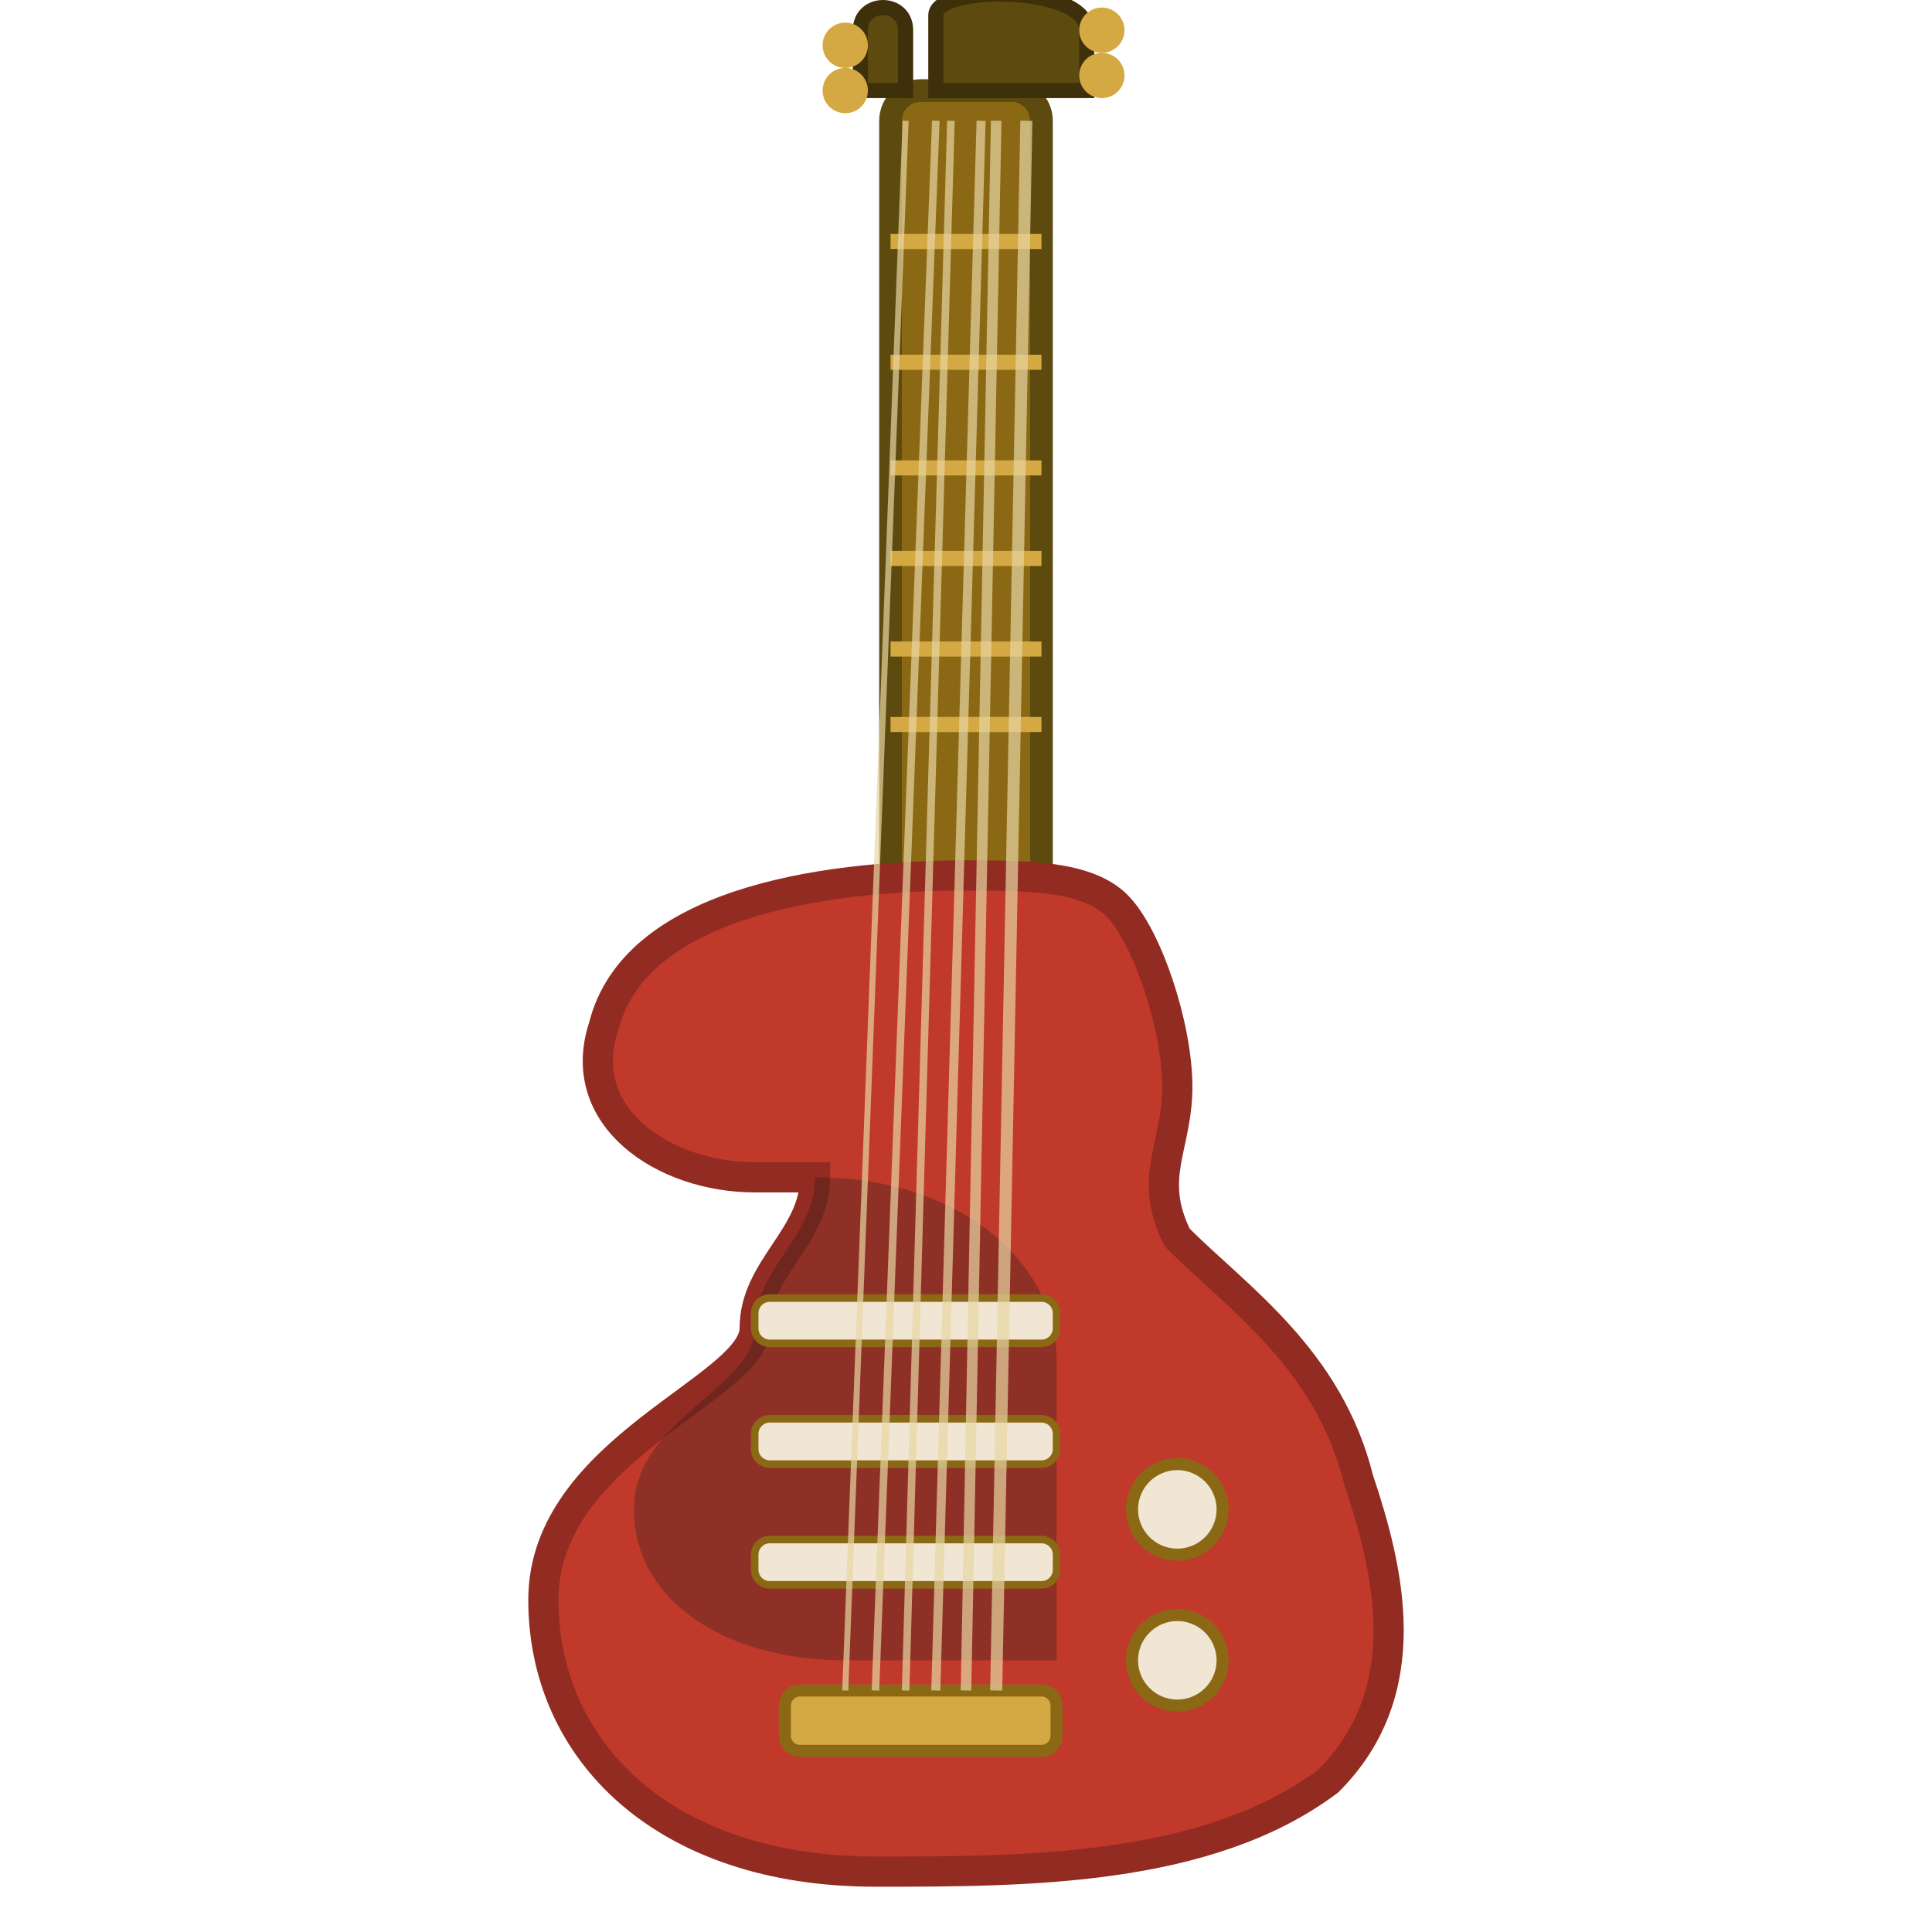
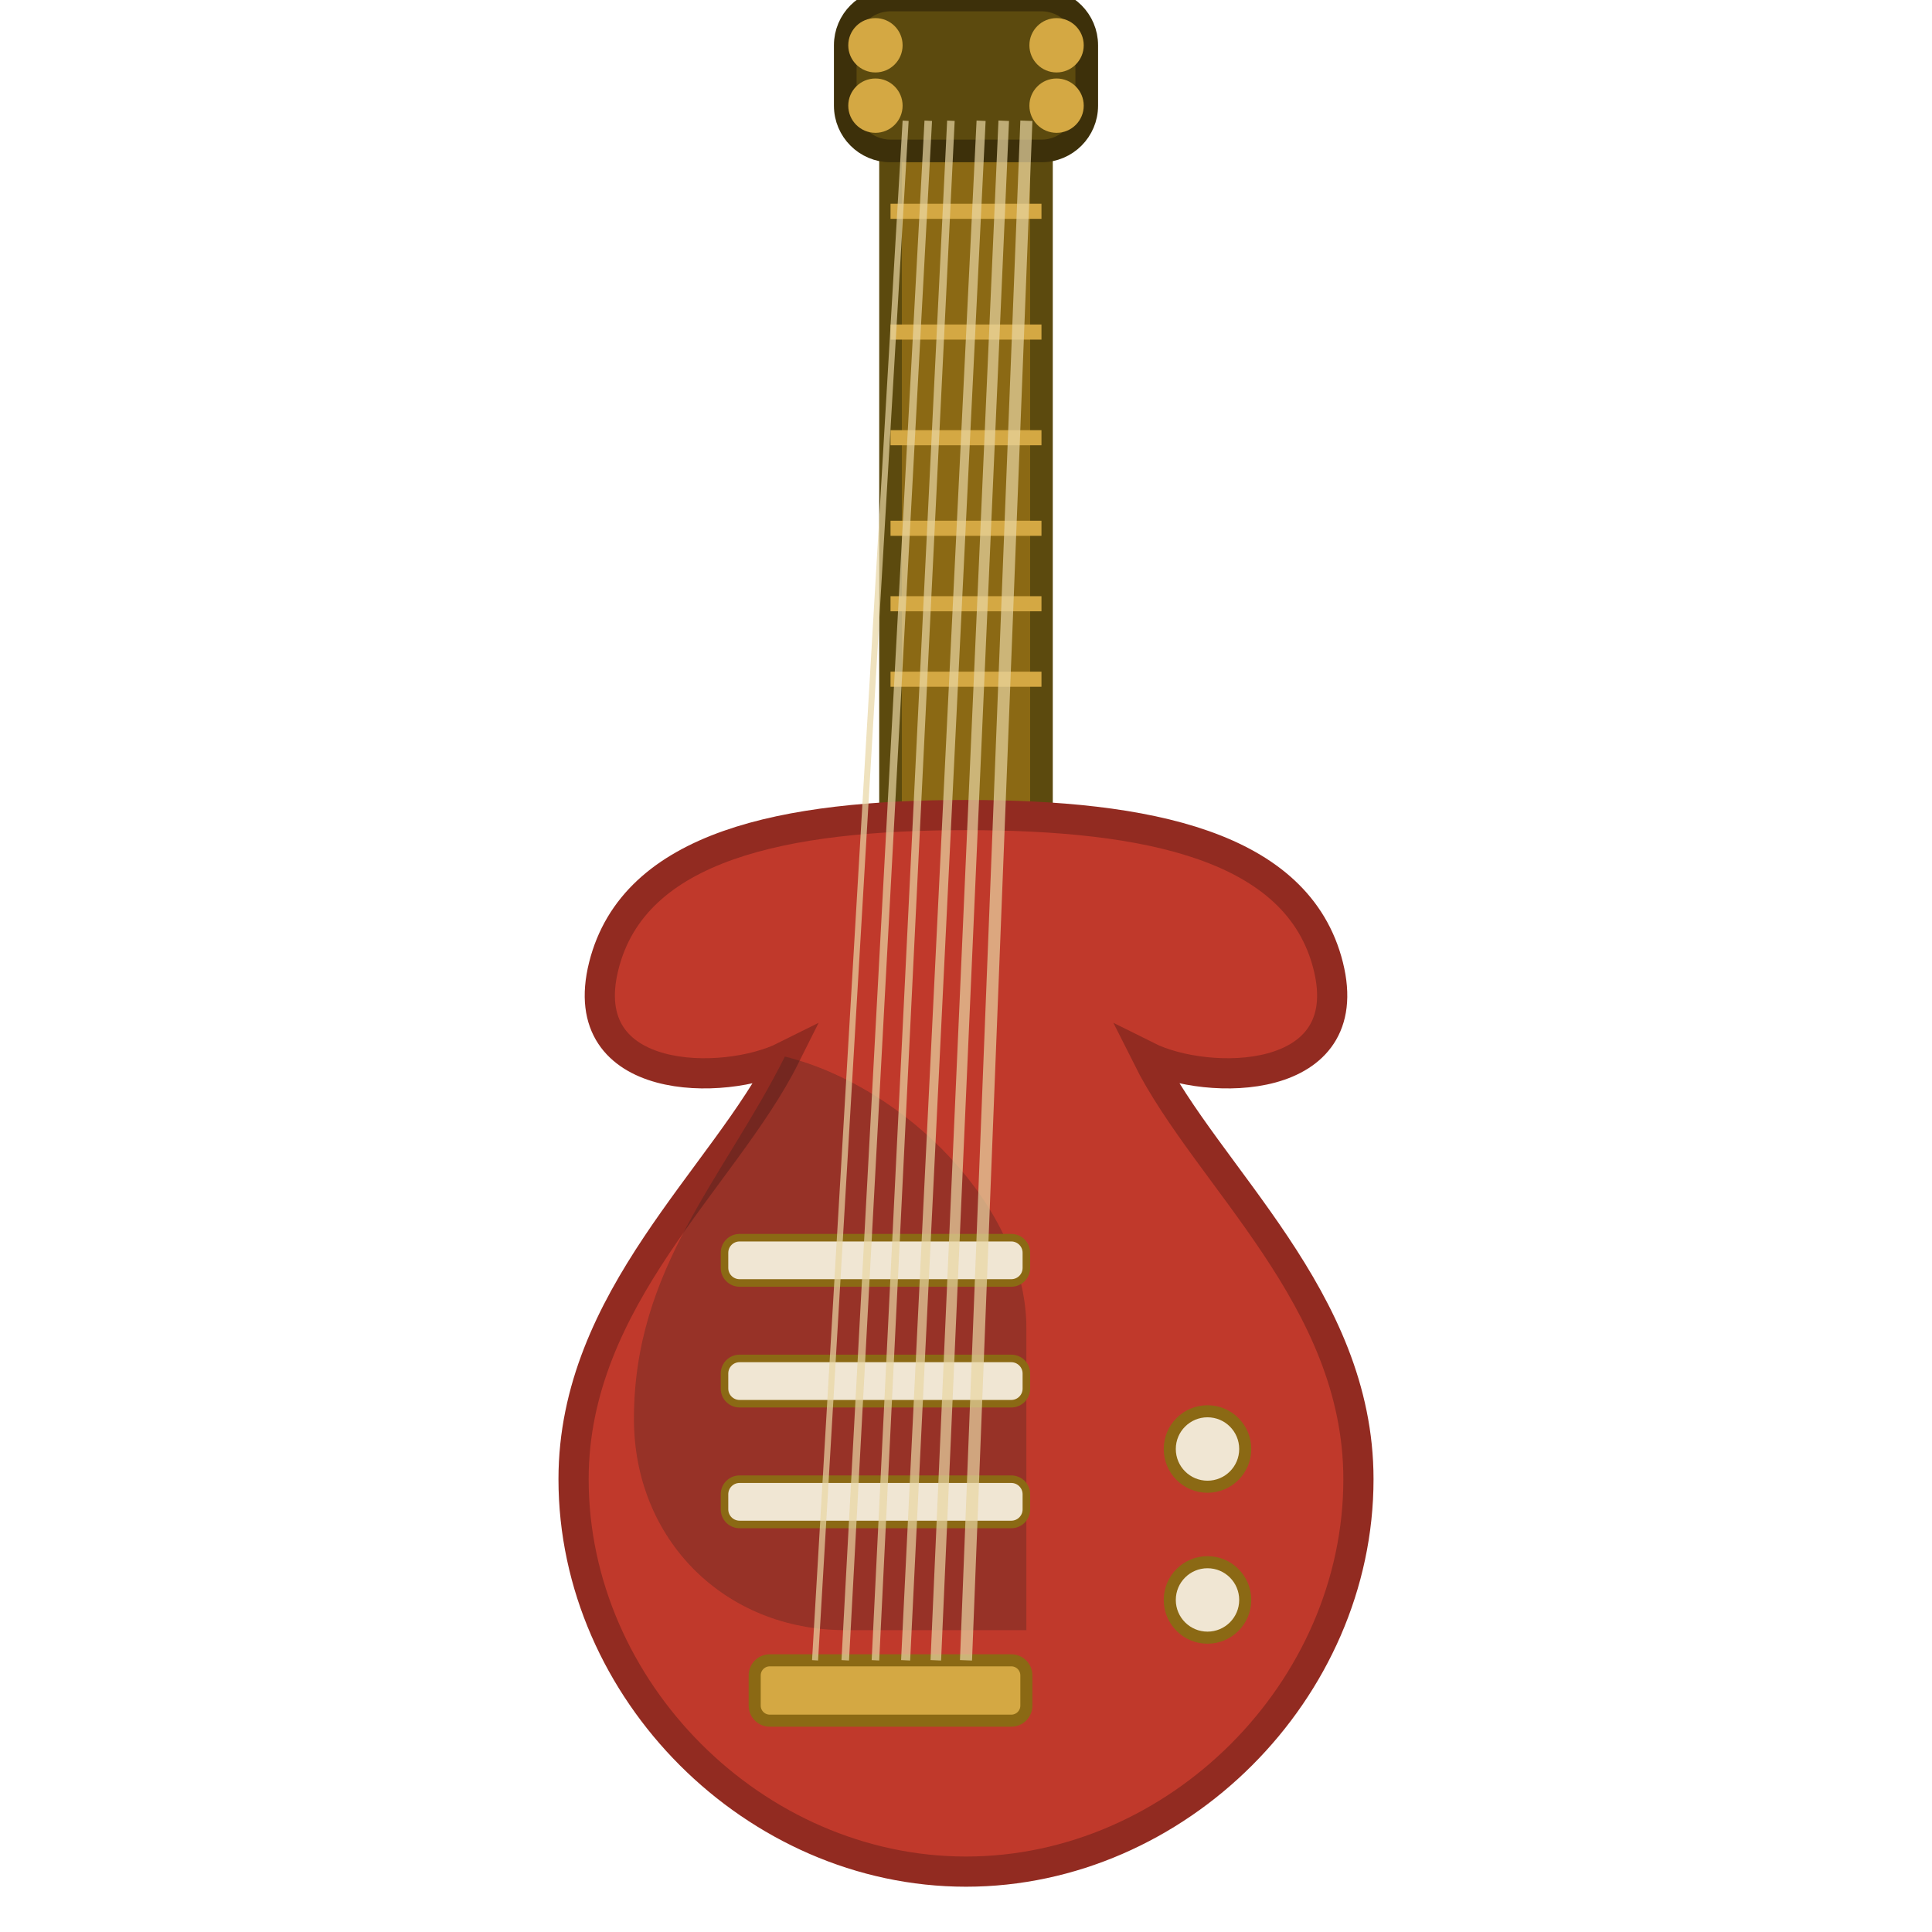
<svg xmlns="http://www.w3.org/2000/svg" viewBox="0 0 128 128" width="128" height="128">
-   <rect x="59" y="6" width="10" height="58" rx="2" fill="#8B6914" stroke="#5C4A0E" stroke-width="1.5" />
-   <line x1="59" y1="16" x2="69" y2="16" stroke="#D4A843" stroke-width="1" />
-   <line x1="59" y1="24" x2="69" y2="24" stroke="#D4A843" stroke-width="1" />
-   <line x1="59" y1="31" x2="69" y2="31" stroke="#D4A843" stroke-width="1" />
-   <line x1="59" y1="37" x2="69" y2="37" stroke="#D4A843" stroke-width="1" />
-   <line x1="59" y1="43" x2="69" y2="43" stroke="#D4A843" stroke-width="1" />
-   <line x1="59" y1="48" x2="69" y2="48" stroke="#D4A843" stroke-width="1" />
-   <path d="M 57 6 L 57 2 C 57 0, 60 0, 60 2 L 60 6 Z" fill="#5C4A0E" stroke="#3D300A" stroke-width="1" />
-   <path d="M 62 6 L 62 1 C 62 -1, 72 -1, 72 2 L 72 6 Z" fill="#5C4A0E" stroke="#3D300A" stroke-width="1" />
-   <circle cx="56" cy="3" r="1.5" fill="#D4A843" />
-   <circle cx="56" cy="6" r="1.5" fill="#D4A843" />
-   <circle cx="73" cy="2" r="1.5" fill="#D4A843" />
-   <circle cx="73" cy="5" r="1.5" fill="#D4A843" />
-   <path d="     M 64 58     C 54 58, 42 60, 40 68     C 38 74, 44 78, 50 78     L 54 78     C 54 82, 50 84, 50 88     C 50 92, 36 96, 36 106     C 36 116, 44 124, 58 124     C 68 124, 80 124, 88 118     C 94 112, 92 104, 90 98     C 88 90, 82 86, 78 82     C 76 78, 78 76, 78 72     C 78 68, 76 62, 74 60     C 72 58, 68 58, 64 58 Z   " fill="#C0392B" stroke="#922B21" stroke-width="2" />
-   <path d="     M 54 78     C 54 82, 50 84, 50 88     C 50 92, 42 94, 42 100     C 42 106, 48 110, 56 110     L 70 110     L 70 90     C 70 84, 64 78, 54 78 Z   " fill="#1A1A1A" opacity="0.3" />
-   <rect x="50" y="86" width="20" height="3" rx="1" fill="#F0E6D3" stroke="#8B6914" stroke-width="0.5" />
-   <rect x="50" y="94" width="20" height="3" rx="1" fill="#F0E6D3" stroke="#8B6914" stroke-width="0.5" />
-   <rect x="50" y="102" width="20" height="3" rx="1" fill="#F0E6D3" stroke="#8B6914" stroke-width="0.5" />
-   <circle cx="78" cy="100" r="3" fill="#F0E6D3" stroke="#8B6914" stroke-width="0.8" />
-   <circle cx="78" cy="110" r="3" fill="#F0E6D3" stroke="#8B6914" stroke-width="0.8" />
-   <rect x="52" y="112" width="18" height="4" rx="1" fill="#D4A843" stroke="#8B6914" stroke-width="0.8" />
-   <line x1="60" y1="8" x2="56" y2="112" stroke="#E8D5A3" stroke-width="0.4" opacity="0.7" />
-   <line x1="62" y1="8" x2="58" y2="112" stroke="#E8D5A3" stroke-width="0.5" opacity="0.7" />
-   <line x1="63" y1="8" x2="60" y2="112" stroke="#E8D5A3" stroke-width="0.5" opacity="0.7" />
-   <line x1="65" y1="8" x2="62" y2="112" stroke="#E8D5A3" stroke-width="0.6" opacity="0.7" />
-   <line x1="66" y1="8" x2="64" y2="112" stroke="#E8D5A3" stroke-width="0.7" opacity="0.7" />
-   <line x1="68" y1="8" x2="66" y2="112" stroke="#E8D5A3" stroke-width="0.8" opacity="0.7" />
+   <rect x="59" y="6" width="10" height="52" rx="2" fill="#8B6914" stroke="#5C4A0E" stroke-width="1.5" />
+   <line x1="59" y1="14" x2="69" y2="14" stroke="#D4A843" stroke-width="1" />
+   <line x1="59" y1="22" x2="69" y2="22" stroke="#D4A843" stroke-width="1" />
+   <line x1="59" y1="29" x2="69" y2="29" stroke="#D4A843" stroke-width="1" />
+   <line x1="59" y1="35" x2="69" y2="35" stroke="#D4A843" stroke-width="1" />
+   <line x1="59" y1="40" x2="69" y2="40" stroke="#D4A843" stroke-width="1" />
+   <line x1="59" y1="45" x2="69" y2="45" stroke="#D4A843" stroke-width="1" />
+   <rect x="56" y="0" width="16" height="10" rx="3" fill="#5C4A0E" stroke="#3D300A" stroke-width="1.5" />
+   <circle cx="58" cy="3" r="1.8" fill="#D4A843" />
+   <circle cx="58" cy="7" r="1.8" fill="#D4A843" />
+   <circle cx="70" cy="3" r="1.8" fill="#D4A843" />
+   <circle cx="70" cy="7" r="1.8" fill="#D4A843" />
+   <path d="     M 64 54     C 52 54, 42 56, 40 64     C 38 72, 48 72, 52 70     C 48 78, 38 86, 38 98     C 38 112, 50 124, 64 124     C 78 124, 90 112, 90 98     C 90 86, 80 78, 76 70     C 80 72, 90 72, 88 64     C 86 56, 76 54, 64 54 Z   " fill="#C0392B" stroke="#922B21" stroke-width="2" />
+   <path d="     M 52 70     C 48 78, 42 84, 42 94     C 42 102, 48 108, 56 108     L 68 108     L 68 88     C 68 80, 60 72, 52 70 Z   " fill="#1A1A1A" opacity="0.25" />
+   <rect x="48" y="82" width="20" height="3" rx="1" fill="#F0E6D3" stroke="#8B6914" stroke-width="0.5" />
+   <rect x="48" y="90" width="20" height="3" rx="1" fill="#F0E6D3" stroke="#8B6914" stroke-width="0.5" />
+   <rect x="48" y="98" width="20" height="3" rx="1" fill="#F0E6D3" stroke="#8B6914" stroke-width="0.5" />
+   <circle cx="80" cy="96" r="2.5" fill="#F0E6D3" stroke="#8B6914" stroke-width="0.8" />
+   <circle cx="80" cy="106" r="2.5" fill="#F0E6D3" stroke="#8B6914" stroke-width="0.8" />
+   <rect x="50" y="110" width="18" height="4" rx="1" fill="#D4A843" stroke="#8B6914" stroke-width="0.8" />
+   <line x1="60" y1="8" x2="54" y2="110" stroke="#E8D5A3" stroke-width="0.4" opacity="0.7" />
+   <line x1="61.5" y1="8" x2="56" y2="110" stroke="#E8D5A3" stroke-width="0.5" opacity="0.7" />
+   <line x1="63" y1="8" x2="58" y2="110" stroke="#E8D5A3" stroke-width="0.5" opacity="0.7" />
+   <line x1="65" y1="8" x2="60" y2="110" stroke="#E8D5A3" stroke-width="0.6" opacity="0.7" />
+   <line x1="66.5" y1="8" x2="62" y2="110" stroke="#E8D5A3" stroke-width="0.7" opacity="0.7" />
+   <line x1="68" y1="8" x2="64" y2="110" stroke="#E8D5A3" stroke-width="0.8" opacity="0.7" />
</svg>
